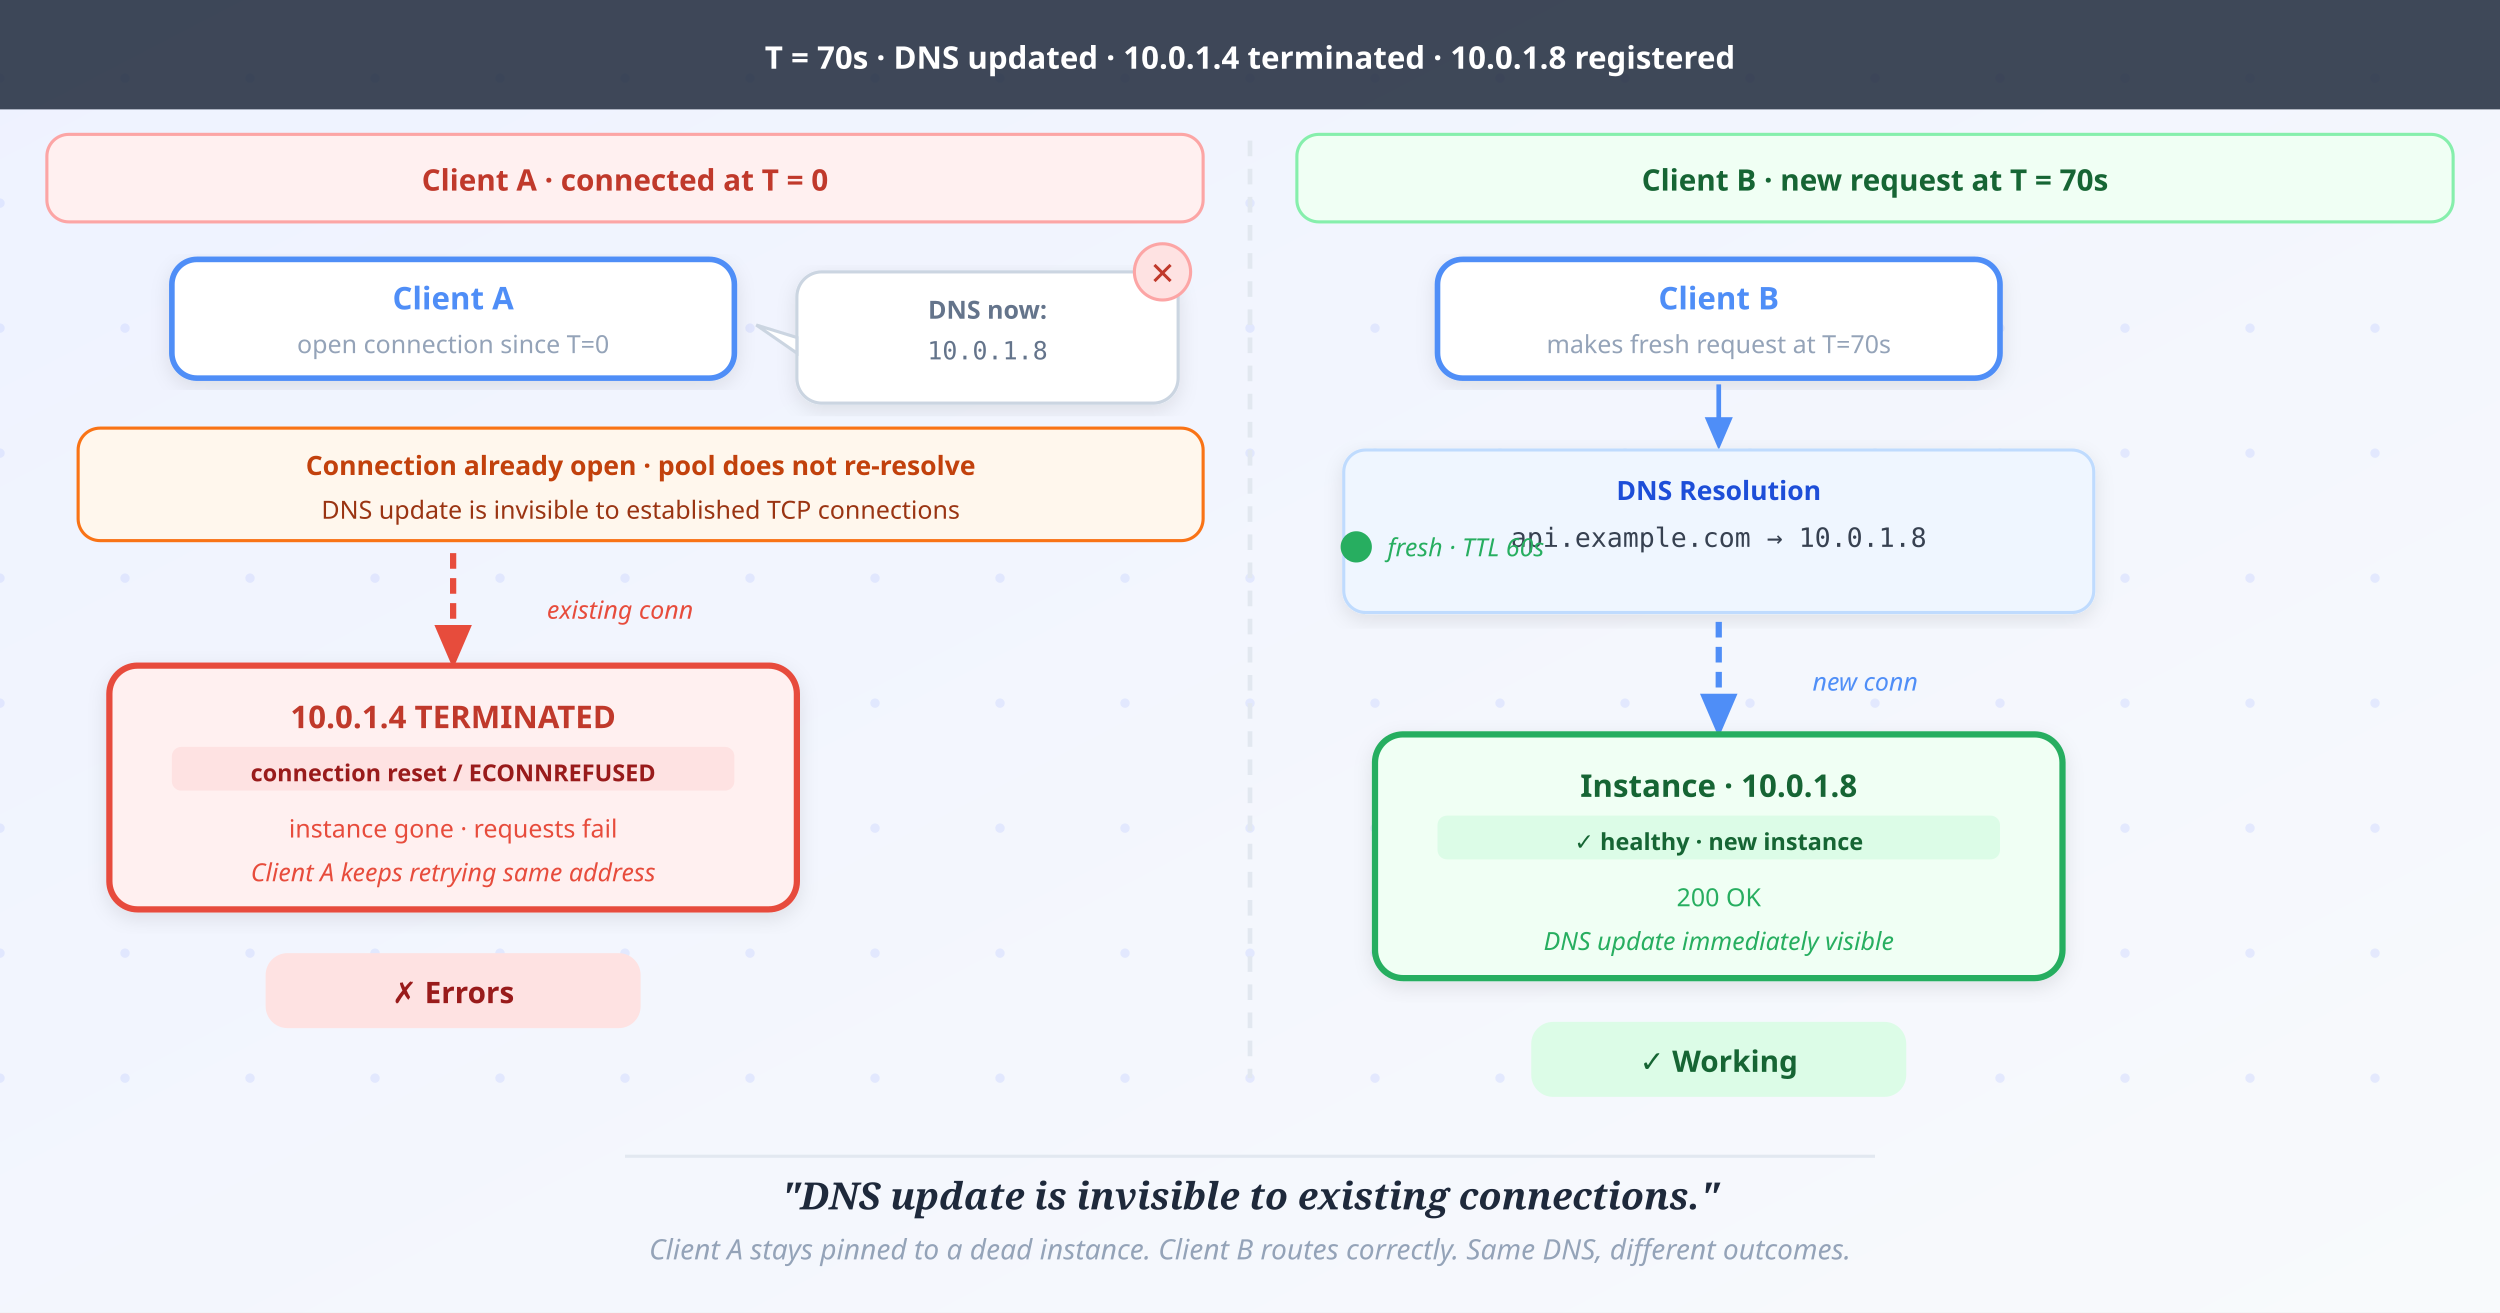
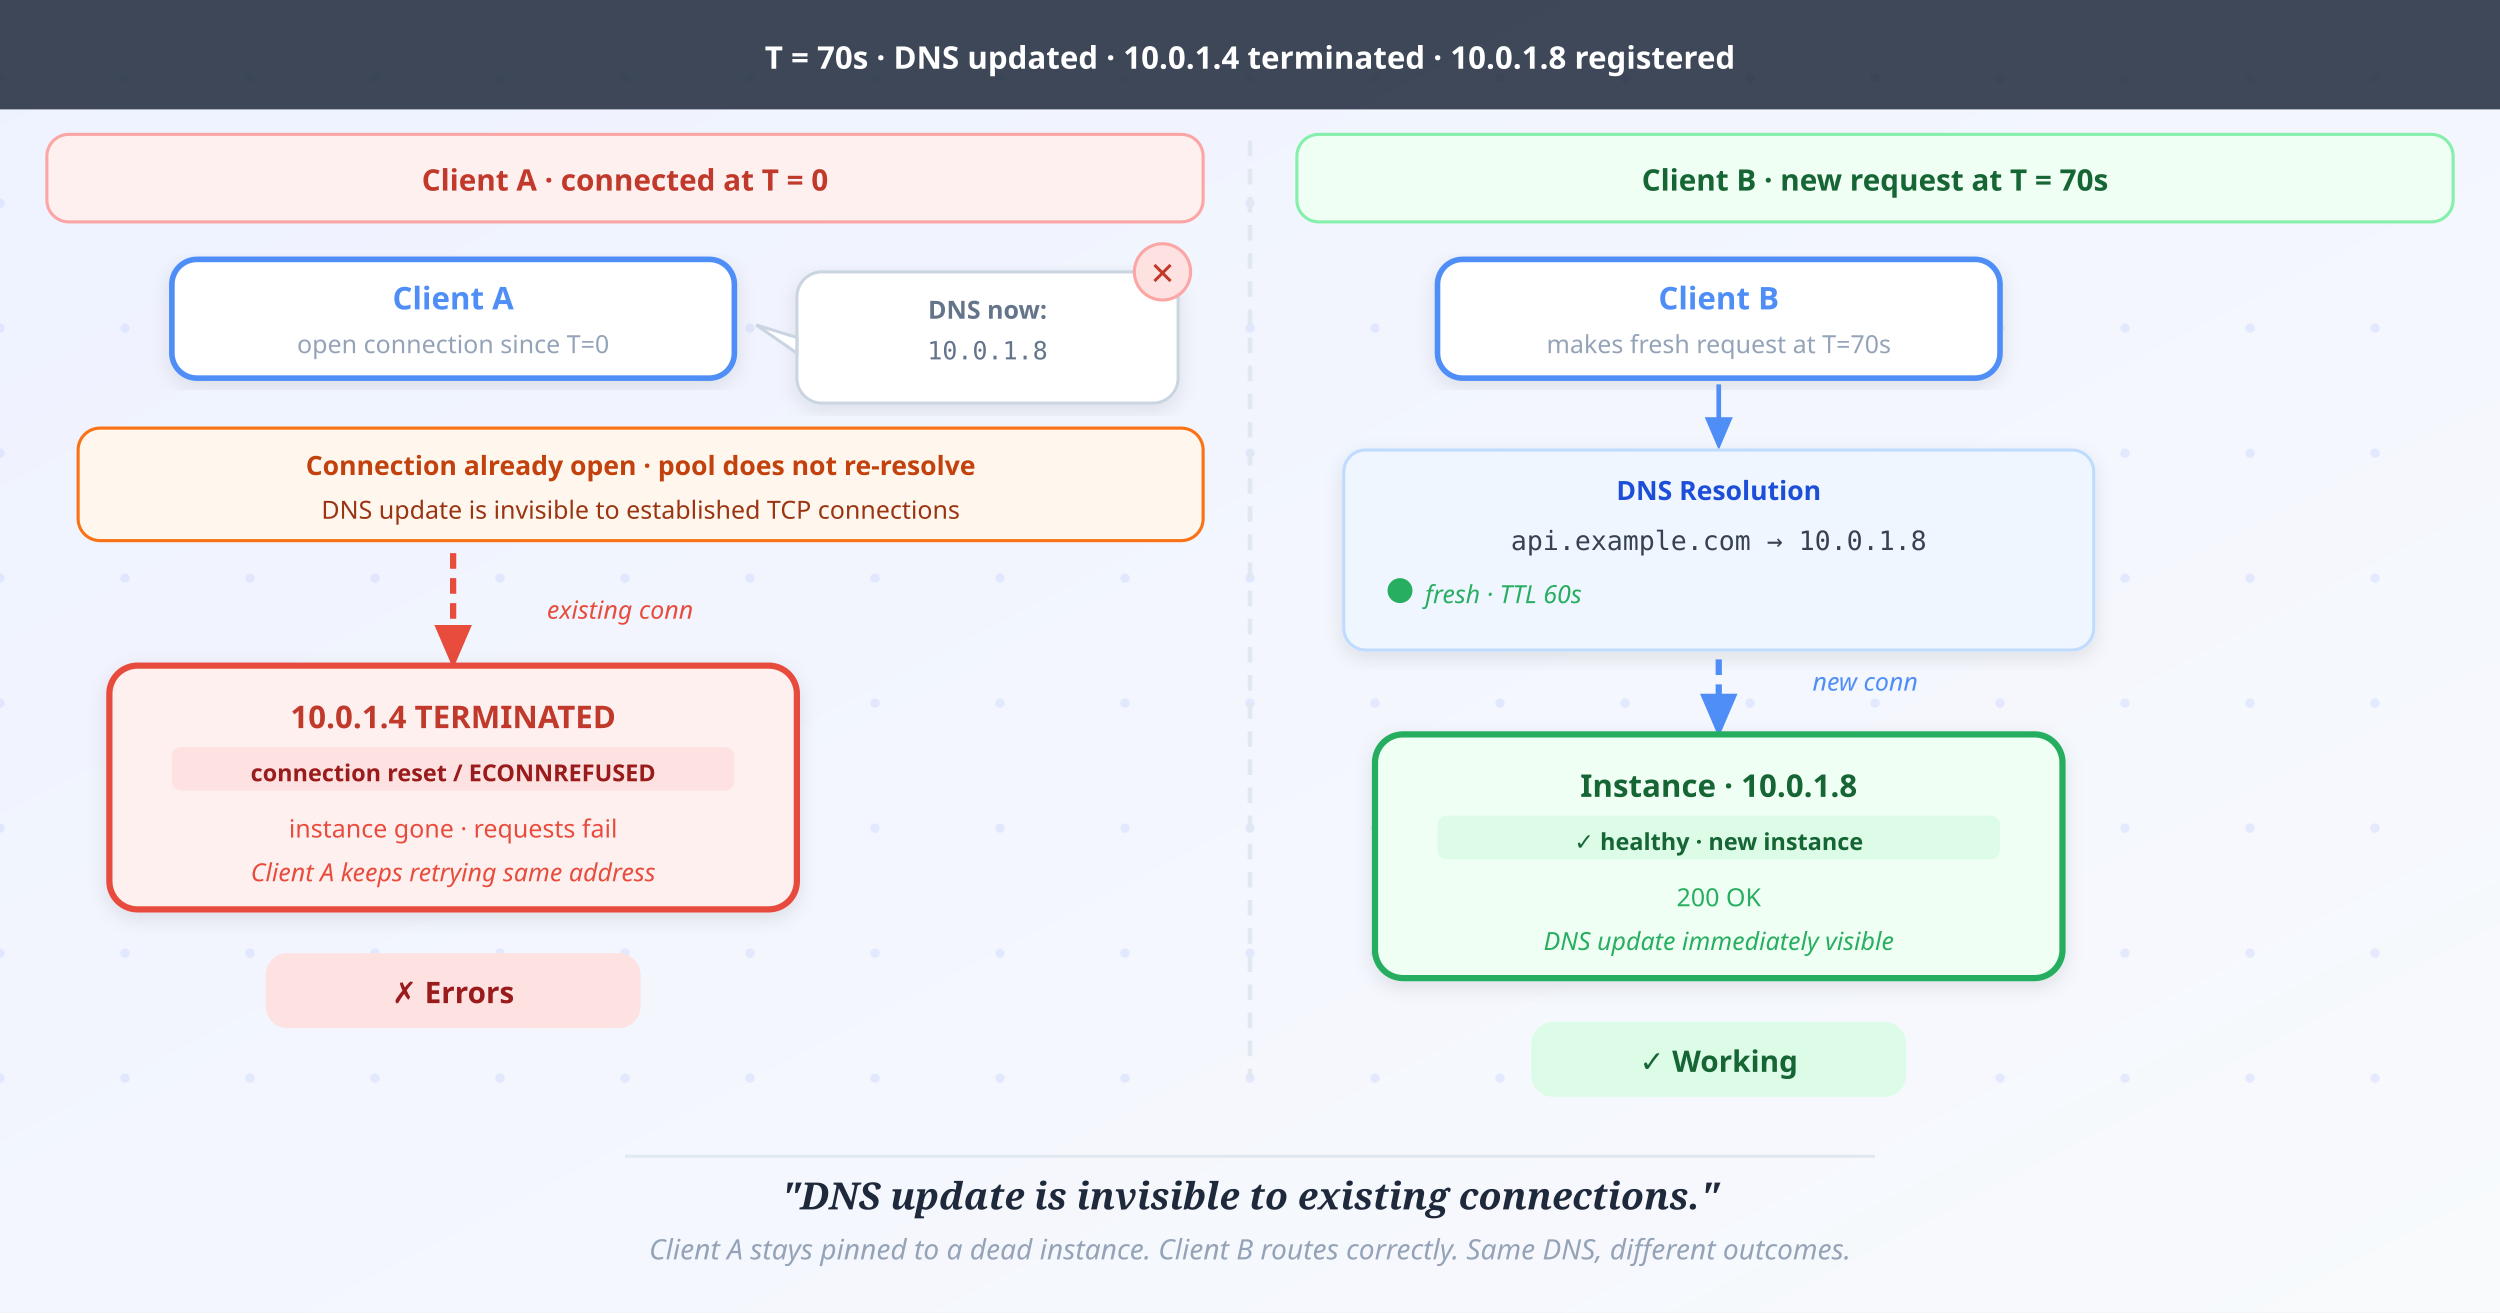
<svg xmlns="http://www.w3.org/2000/svg" width="800" height="420" viewBox="0 -25 800 420" font-family="'Segoe UI',system-ui,sans-serif">
  <defs>
    <style>
      @keyframes dash  { to { stroke-dashoffset: -20; } }
      @keyframes pulse { 0%,100%{opacity:1;} 50%{opacity:0.3;} }
      .flow  { animation: dash  1.6s linear      infinite; }
      .blink { animation: pulse 1.2s ease-in-out infinite; }
    </style>
    <linearGradient id="bg" x1="0" y1="0" x2="1" y2="1" gradientUnits="objectBoundingBox">
      <stop offset="0%" stop-color="#eef2ff" />
      <stop offset="100%" stop-color="#f8fafc" />
    </linearGradient>
    <filter id="shadow">
      <feDropShadow dx="0" dy="2" stdDeviation="3" flood-color="#00000018" />
    </filter>
    <filter id="glow-r">
      <feGaussianBlur stdDeviation="3" result="blur" />
      <feMerge>
        <feMergeNode in="blur" />
        <feMergeNode in="SourceGraphic" />
      </feMerge>
    </filter>
    <marker id="mb" markerWidth="7" markerHeight="7" refX="5" refY="3" orient="auto">
      <path d="M0,0 L0,6 L7,3 z" fill="#4f8ef7" />
    </marker>
    <marker id="mr" markerWidth="7" markerHeight="7" refX="5" refY="3" orient="auto">
      <path d="M0,0 L0,6 L7,3 z" fill="#e74c3c" />
    </marker>
  </defs>
  <rect x="0" y="-25" width="800" height="420" fill="url(#bg)" />
  <g fill="#c7d2fe" opacity="0.4">
    <g id="dc">
      <circle cx="0" cy="0" r="1.5" />
      <circle cx="0" cy="40" r="1.5" />
      <circle cx="0" cy="80" r="1.5" />
      <circle cx="0" cy="120" r="1.5" />
      <circle cx="0" cy="160" r="1.5" />
      <circle cx="0" cy="200" r="1.5" />
      <circle cx="0" cy="240" r="1.5" />
      <circle cx="0" cy="280" r="1.5" />
      <circle cx="0" cy="320" r="1.5" />
    </g>
    <use href="#dc" x="40" />
    <use href="#dc" x="80" />
    <use href="#dc" x="120" />
    <use href="#dc" x="160" />
    <use href="#dc" x="200" />
    <use href="#dc" x="240" />
    <use href="#dc" x="280" />
    <use href="#dc" x="320" />
    <use href="#dc" x="360" />
    <use href="#dc" x="400" />
    <use href="#dc" x="440" />
    <use href="#dc" x="480" />
    <use href="#dc" x="520" />
    <use href="#dc" x="560" />
    <use href="#dc" x="600" />
    <use href="#dc" x="640" />
    <use href="#dc" x="680" />
    <use href="#dc" x="720" />
    <use href="#dc" x="760" />
  </g>
  <rect x="0" y="-25" width="800" height="35" fill="#1e293b" opacity="0.85" />
  <text x="400" y="-3" text-anchor="middle" fill="white" font-size="10" font-weight="700">T = 70s  ·  DNS updated  ·  10.0.1.4 terminated  ·  10.0.1.8 registered</text>
  <line x1="400" y1="20" x2="400" y2="320" stroke="#e2e8f0" stroke-width="1.5" stroke-dasharray="5 4" />
  <rect x="15" y="18" width="370" height="28" rx="7" fill="#fff0f0" stroke="#fca5a5" stroke-width="1" />
  <text x="200" y="36" text-anchor="middle" fill="#c0392b" font-size="9.5" font-weight="700">Client A  ·  connected at T = 0</text>
  <rect x="55" y="58" width="180" height="38" rx="8" fill="white" stroke="#4f8ef7" stroke-width="1.8" filter="url(#shadow)" />
  <text x="145" y="74" text-anchor="middle" fill="#4f8ef7" font-size="10" font-weight="700">Client A</text>
  <text x="145" y="88" text-anchor="middle" fill="#94a3b8" font-size="8">open connection since T=0</text>
  <rect x="255" y="62" width="122" height="42" rx="8" fill="white" stroke="#cbd5e1" stroke-width="1" filter="url(#shadow)" />
  <polygon points="255,83 242,79 255,88" fill="white" />
  <polygon points="255,83 242,79 255,88" fill="none" stroke="#cbd5e1" stroke-width="1" />
  <text x="316" y="77" text-anchor="middle" fill="#64748b" font-size="8" font-weight="600">DNS now:</text>
  <text x="316" y="90" text-anchor="middle" fill="#64748b" font-size="8" font-family="monospace">10.0.1.8</text>
  <circle cx="372" cy="62" r="9" fill="#fee2e2" stroke="#fca5a5" stroke-width="1" />
  <text x="372" y="66" text-anchor="middle" fill="#c0392b" font-size="10" font-weight="700">✕</text>
  <rect x="25" y="112" width="360" height="36" rx="7" fill="#fff7ed" stroke="#f97316" stroke-width="1" />
  <text x="205" y="127" text-anchor="middle" fill="#c2410c" font-size="8.5" font-weight="600">Connection already open · pool does not re-resolve</text>
  <text x="205" y="141" text-anchor="middle" fill="#9a3412" font-size="8">DNS update is invisible to established TCP connections</text>
  <line x1="145" y1="152" x2="145" y2="185" stroke="#e74c3c" stroke-width="2" stroke-dasharray="5 3" class="flow" marker-end="url(#mr)" />
  <text x="175" y="173" fill="#e74c3c" font-size="8" font-style="italic">existing conn</text>
  <rect x="35" y="188" width="220" height="78" rx="9" fill="#fff0f0" stroke="#e74c3c" stroke-width="2" filter="url(#shadow)" />
  <text x="145" y="208" text-anchor="middle" fill="#c0392b" font-size="10" font-weight="700">10.0.1.4  TERMINATED</text>
  <rect x="55" y="214" width="180" height="14" rx="3" fill="#fee2e2" />
  <text x="145" y="225" text-anchor="middle" fill="#991b1b" font-size="7.5" font-weight="700">connection reset / ECONNREFUSED</text>
  <text x="145" y="243" text-anchor="middle" fill="#e74c3c" font-size="8">instance gone · requests fail</text>
  <text x="145" y="257" text-anchor="middle" fill="#e74c3c" font-size="8" font-style="italic">Client A keeps retrying same address</text>
  <rect x="85" y="280" width="120" height="24" rx="7" fill="#fee2e2" />
  <text x="145" y="296" text-anchor="middle" fill="#991b1b" font-size="9.5" font-weight="700">✗  Errors</text>
  <rect x="415" y="18" width="370" height="28" rx="7" fill="#f0fff4" stroke="#86efac" stroke-width="1" />
  <text x="600" y="36" text-anchor="middle" fill="#166534" font-size="9.5" font-weight="700">Client B  ·  new request at T = 70s</text>
  <rect x="460" y="58" width="180" height="38" rx="8" fill="white" stroke="#4f8ef7" stroke-width="1.8" filter="url(#shadow)" />
  <text x="550" y="74" text-anchor="middle" fill="#4f8ef7" font-size="10" font-weight="700">Client B</text>
  <text x="550" y="88" text-anchor="middle" fill="#94a3b8" font-size="8">makes fresh request at T=70s</text>
  <line x1="550" y1="98" x2="550" y2="116" stroke="#4f8ef7" stroke-width="1.5" marker-end="url(#mb)" />
-   <rect x="430" y="119" width="240" height="52" rx="7" fill="#eff6ff" stroke="#bfdbfe" stroke-width="1" filter="url(#shadow)" />
+   <rect x="430" y="119" width="240" height="64" rx="7" fill="#eff6ff" stroke="#bfdbfe" stroke-width="1" filter="url(#shadow)" />
  <text x="550" y="135" text-anchor="middle" fill="#1d4ed8" font-size="8.5" font-weight="700">DNS Resolution</text>
-   <text x="550" y="150" text-anchor="middle" fill="#374151" font-size="8.5" font-family="monospace">api.example.com → 10.0.1.8</text>
-   <circle cx="434" cy="150" r="5" fill="#27ae60" />
-   <text x="444" y="153" fill="#27ae60" font-size="8" font-style="italic">fresh · TTL 60s</text>
-   <line x1="550" y1="174" x2="550" y2="207" stroke="#4f8ef7" stroke-width="2" stroke-dasharray="5 3" class="flow" marker-end="url(#mb)" />
+   <text x="550" y="151" text-anchor="middle" fill="#374151" font-size="8.5" font-family="monospace">api.example.com → 10.0.1.8</text>
+   <circle cx="448" cy="164" r="4" fill="#27ae60" />
+   <text x="456" y="168" fill="#27ae60" font-size="8" font-style="italic">fresh · TTL 60s</text>
+   <line x1="550" y1="186" x2="550" y2="207" stroke="#4f8ef7" stroke-width="2" stroke-dasharray="5 3" class="flow" marker-end="url(#mb)" />
  <text x="580" y="196" fill="#4f8ef7" font-size="8" font-style="italic">new conn</text>
  <rect x="440" y="210" width="220" height="78" rx="9" fill="#f0fff4" stroke="#27ae60" stroke-width="2" filter="url(#shadow)" />
  <text x="550" y="230" text-anchor="middle" fill="#166534" font-size="10" font-weight="700">Instance · 10.0.1.8</text>
  <rect x="460" y="236" width="180" height="14" rx="3" fill="#dcfce7" />
  <text x="550" y="247" text-anchor="middle" fill="#166534" font-size="7.5" font-weight="700">✓  healthy · new instance</text>
  <text x="550" y="265" text-anchor="middle" fill="#27ae60" font-size="8">200 OK</text>
  <text x="550" y="279" text-anchor="middle" fill="#27ae60" font-size="8" font-style="italic">DNS update immediately visible</text>
  <rect x="490" y="302" width="120" height="24" rx="7" fill="#dcfce7" />
  <text x="550" y="318" text-anchor="middle" fill="#166534" font-size="9.5" font-weight="700">✓  Working</text>
  <line x1="200" y1="345" x2="600" y2="345" stroke="#e2e8f0" stroke-width="1" />
  <text x="400" y="362" text-anchor="middle" fill="#1e293b" font-size="12" font-weight="700" font-family="Georgia,serif" font-style="italic">"DNS update is invisible to existing connections."</text>
  <text x="400" y="378" text-anchor="middle" fill="#94a3b8" font-size="9" font-style="italic">Client A stays pinned to a dead instance. Client B routes correctly. Same DNS, different outcomes.</text>
</svg>
